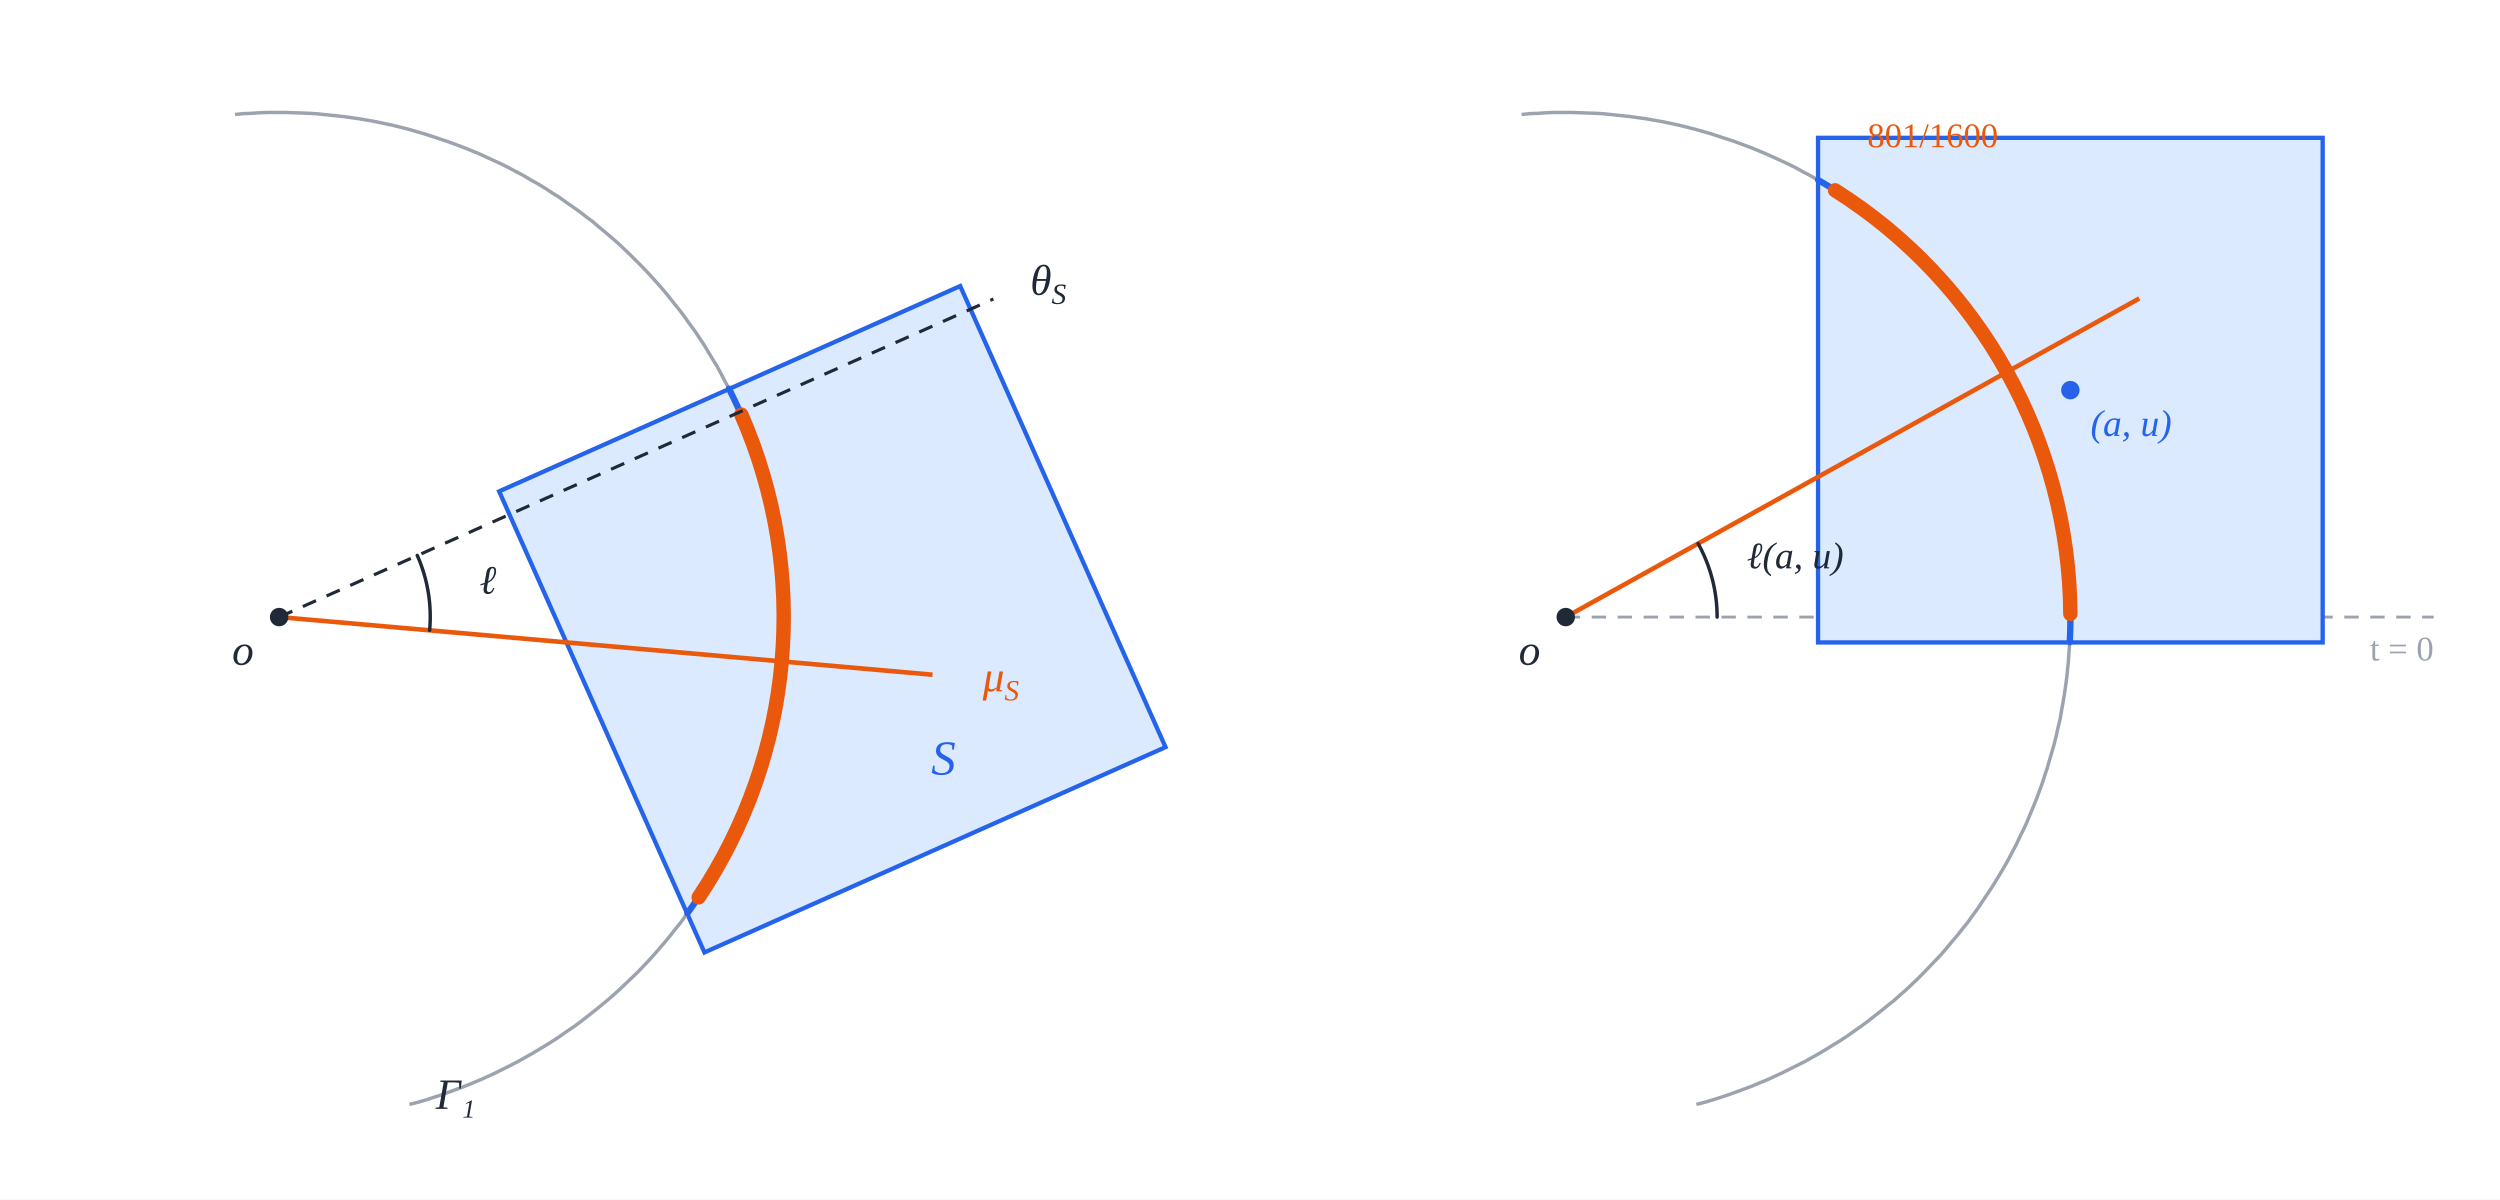
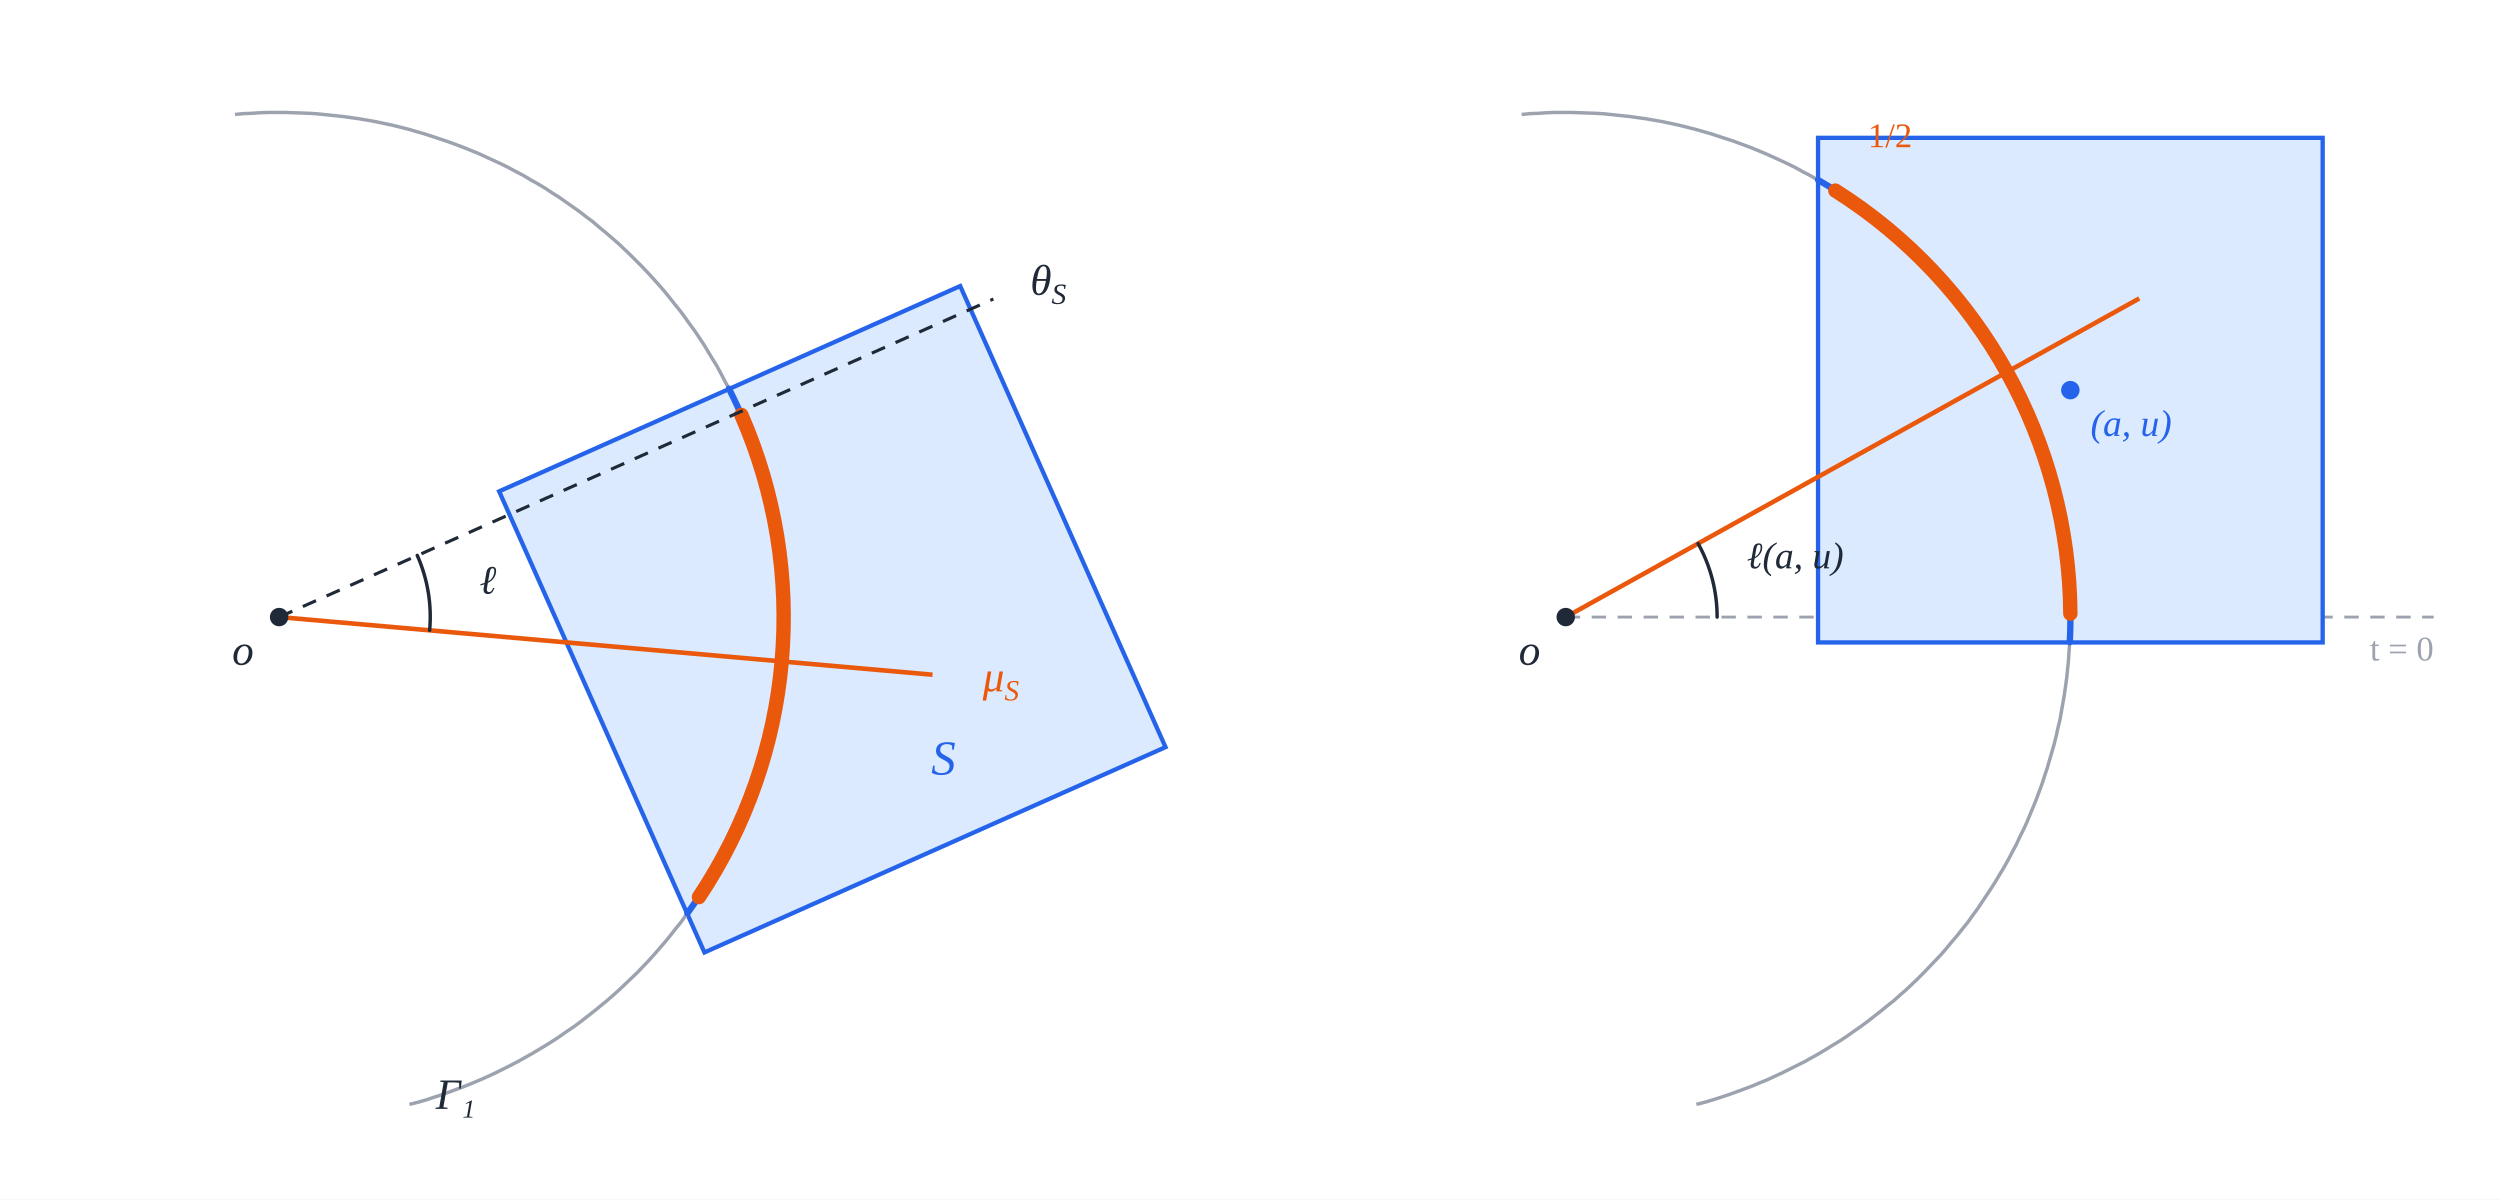
- <svg xmlns="http://www.w3.org/2000/svg" width="867" height="416" viewBox="0 0 867 416" role="img" aria-label="An exterior square seen from the disk centre with its phase and marker, and the same square in its chart; the arc of the unit circle of half-width 801/1600 about the marker lies in the closed square">
+ <svg xmlns="http://www.w3.org/2000/svg" width="867" height="416" viewBox="0 0 867 416" role="img" aria-label="An exterior square seen from the disk centre with its phase and marker, and the same square in its chart; the arc of the unit circle of half-width 1/2 about the marker lies in the closed square">
  <defs>
    <marker id="arrow" viewBox="0 0 10 10" refX="9" refY="5" markerUnits="userSpaceOnUse" markerWidth="11" markerHeight="11" orient="auto-start-reverse">
      <path d="M 0 0 L 10 5 L 0 10 z" fill="#1f2937" />
    </marker>
  </defs>
  <rect width="100%" height="100%" fill="#ffffff" />
  <polygon points="244.3,330.3 404.2,259.1 333.0,99.2 173.1,170.4" fill="#dbeafe" stroke="#2563eb" stroke-width="1.5" fill-opacity="1" />
  <polyline points="142.0,383.0 144.8,382.3 147.6,381.5 150.3,380.6 153.1,379.7 155.8,378.7 158.5,377.7 161.2,376.7 163.9,375.6 166.5,374.5 169.2,373.3 171.8,372.1 174.4,370.8 177.0,369.5 179.5,368.2 182.0,366.8 184.5,365.4 187.0,363.9 189.5,362.4 191.9,360.9 194.3,359.3 196.7,357.6 199.1,356.0 201.4,354.3 203.7,352.5 206.0,350.7 208.2,348.9 210.4,347.1 212.6,345.2 214.7,343.3 216.8,341.3 218.9,339.3 221.0,337.3 223.0,335.2 225.0,333.1 226.9,331.0 228.8,328.8 230.7,326.6 232.5,324.4 234.3,322.1 236.1,319.9 237.8,317.5 239.5,315.2 241.2,312.8 242.8,310.4 244.3,308.0 245.9,305.6 247.4,303.1 248.8,300.6 250.2,298.1 251.6,295.6 252.9,293.0 254.2,290.4 255.4,287.8 256.6,285.2 257.8,282.5 258.9,279.9 259.9,277.2 261.0,274.5 261.9,271.8 262.9,269.0 263.8,266.3 264.6,263.5 265.4,260.8 266.1,258.0 266.8,255.2 267.5,252.4 268.1,249.6 268.7,246.7 269.2,243.9 269.6,241.0 270.1,238.2 270.4,235.3 270.8,232.5 271.1,229.6 271.3,226.7 271.5,223.8 271.6,221.0 271.7,218.1 271.7,215.2 271.7,212.3 271.7,209.4 271.6,206.5 271.4,203.7 271.2,200.8 271.0,197.9 270.7,195.0 270.4,192.2 270.0,189.3 269.6,186.5 269.1,183.6 268.6,180.8 268.0,177.9 267.4,175.1 266.7,172.3 266.0,169.5 265.2,166.7 264.4,164.0 263.6,161.2 262.7,158.5 261.8,155.7 260.8,153.0 259.8,150.3 258.7,147.7 257.6,145.0 256.4,142.4 255.2,139.7 254.0,137.1 252.7,134.6 251.3,132.0 250.0,129.5 248.6,126.9 247.1,124.5 245.6,122.0 244.1,119.5 242.5,117.1 240.9,114.7 239.2,112.4 237.5,110.0 235.8,107.7 234.0,105.5 232.2,103.2 230.4,101.0 228.5,98.8 226.6,96.7 224.6,94.5 222.6,92.4 220.6,90.4 218.6,88.4 216.5,86.4 214.4,84.4 212.2,82.5 210.0,80.6 207.8,78.8 205.6,76.9 203.3,75.2 201.0,73.4 198.6,71.7 196.3,70.1 193.9,68.4 191.5,66.9 189.1,65.3 186.6,63.8 184.1,62.4 181.6,60.9 179.1,59.6 176.5,58.2 173.9,56.9 171.3,55.7 168.7,54.5 166.1,53.3 163.4,52.2 160.7,51.1 158.0,50.1 155.3,49.1 152.6,48.2 149.9,47.3 147.1,46.4 144.3,45.6 141.6,44.8 138.8,44.1 136.0,43.4 133.1,42.8 130.3,42.2 127.5,41.7 124.6,41.2 121.8,40.8 118.9,40.4 116.1,40.1 113.2,39.8 110.3,39.5 107.4,39.3 104.6,39.2 101.7,39.1 98.8,39.0 95.9,39.0 93.0,39.0 90.1,39.1 87.3,39.3 84.4,39.4 81.5,39.7" fill="none" stroke="#9ca3af" stroke-width="1.2" stroke-linejoin="round" />
  <path d="M 238.4 316.7 A 175.0 175.0 0 0 0 252.8 134.8" fill="none" stroke="#2563eb" stroke-width="2.2" stroke-linecap="round" />
-   <path d="M 242.3 311.2 A 175.0 175.0 0 0 0 257.1 143.8" fill="none" stroke="#ea580c" stroke-width="5" stroke-linecap="round" />
+   <path d="M 242.4 311.1 A 175.0 175.0 0 0 0 257.1 143.9" fill="none" stroke="#ea580c" stroke-width="5" stroke-linecap="round" />
  <line x1="96.8" y1="214.0" x2="344.5" y2="103.7" stroke="#1f2937" stroke-width="1.1" stroke-dasharray="5 4" />
  <line x1="96.8" y1="214.0" x2="323.4" y2="234.0" stroke="#ea580c" stroke-width="1.6" />
  <text x="357.3" y="98.0" font-size="15" font-family="Georgia, 'Times New Roman', serif" fill="#1f2937" text-anchor="start" dominant-baseline="middle" font-style="italic">θ<tspan dy="4.5" font-size="10.2">S</tspan>
  </text>
  <text x="340.8" y="235.5" font-size="15" font-family="Georgia, 'Times New Roman', serif" fill="#ea580c" text-anchor="start" dominant-baseline="middle" font-style="italic">μ<tspan dy="4.5" font-size="10.2">S</tspan>
  </text>
  <path d="M 149.0 218.6 A 52.5 52.5 0 0 0 144.7 192.6" fill="none" stroke="#1f2937" stroke-width="1.2" stroke-linecap="round" />
  <text x="169.2" y="201.9" font-size="14" font-family="Georgia, 'Times New Roman', serif" fill="#1f2937" text-anchor="middle" dominant-baseline="middle" font-style="italic">ℓ</text>
  <circle cx="96.8" cy="214.0" r="3.2" fill="#1f2937" />
  <text x="88.0" y="226.3" font-size="15" font-family="Georgia, 'Times New Roman', serif" fill="#1f2937" text-anchor="end" dominant-baseline="middle" font-style="italic">o</text>
  <text x="327.2" y="263.8" font-size="17" font-family="Georgia, 'Times New Roman', serif" fill="#2563eb" text-anchor="middle" dominant-baseline="middle" font-style="italic">S</text>
  <text x="158.0" y="380.3" font-size="15" font-family="Georgia, 'Times New Roman', serif" fill="#1f2937" text-anchor="middle" dominant-baseline="middle" font-style="italic">Γ₁</text>
  <line x1="543.0" y1="214.0" x2="844.0" y2="214.0" stroke="#9ca3af" stroke-width="1" stroke-dasharray="5 4" />
  <text x="844.0" y="226.3" font-size="12" font-family="Georgia, 'Times New Roman', serif" fill="#9ca3af" text-anchor="end" dominant-baseline="middle">t = 0</text>
  <polygon points="630.5,222.8 805.5,222.8 805.5,47.8 630.5,47.8" fill="#dbeafe" stroke="#2563eb" stroke-width="1.5" fill-opacity="1" />
  <polyline points="588.3,383.0 591.1,382.3 593.8,381.5 596.6,380.6 599.3,379.7 602.1,378.7 604.8,377.7 607.5,376.7 610.1,375.6 612.8,374.5 615.4,373.3 618.0,372.1 620.6,370.8 623.2,369.5 625.8,368.2 628.3,366.8 630.8,365.4 633.3,363.9 635.7,362.4 638.2,360.9 640.6,359.3 643.0,357.6 645.3,356.0 647.6,354.3 649.9,352.5 652.2,350.7 654.4,348.9 656.7,347.1 658.8,345.2 661.0,343.3 663.1,341.3 665.2,339.3 667.2,337.3 669.2,335.2 671.2,333.1 673.2,331.0 675.1,328.8 676.9,326.6 678.8,324.4 680.6,322.1 682.4,319.9 684.1,317.5 685.8,315.2 687.4,312.8 689.0,310.4 690.6,308.0 692.1,305.6 693.6,303.1 695.1,300.6 696.5,298.1 697.8,295.6 699.2,293.0 700.4,290.4 701.7,287.8 702.9,285.2 704.0,282.5 705.1,279.9 706.2,277.2 707.2,274.5 708.2,271.8 709.1,269.0 710.0,266.3 710.8,263.5 711.6,260.8 712.4,258.0 713.1,255.2 713.7,252.4 714.4,249.6 714.9,246.7 715.4,243.9 715.9,241.0 716.3,238.2 716.7,235.3 717.0,232.5 717.3,229.6 717.5,226.7 717.7,223.8 717.9,221.0 718.0,218.1 718.0,215.2 718.0,212.3 717.9,209.4 717.8,206.5 717.7,203.7 717.5,200.8 717.3,197.9 717.0,195.0 716.6,192.2 716.2,189.3 715.8,186.5 715.3,183.6 714.8,180.8 714.2,177.9 713.6,175.1 713.0,172.3 712.3,169.5 711.5,166.7 710.7,164.0 709.8,161.2 709.0,158.5 708.0,155.7 707.0,153.0 706.0,150.3 704.9,147.7 703.8,145.0 702.7,142.4 701.5,139.7 700.2,137.1 698.9,134.6 697.6,132.0 696.2,129.5 694.8,126.9 693.4,124.5 691.9,122.0 690.3,119.5 688.7,117.1 687.1,114.7 685.5,112.4 683.8,110.0 682.0,107.7 680.3,105.5 678.5,103.2 676.6,101.0 674.7,98.8 672.8,96.7 670.9,94.5 668.9,92.4 666.9,90.4 664.8,88.4 662.7,86.4 660.6,84.4 658.4,82.5 656.3,80.6 654.1,78.8 651.8,76.9 649.5,75.2 647.2,73.4 644.9,71.7 642.5,70.1 640.2,68.4 637.7,66.9 635.3,65.3 632.8,63.8 630.4,62.4 627.8,60.9 625.3,59.6 622.8,58.2 620.2,56.9 617.6,55.7 615.0,54.5 612.3,53.3 609.7,52.2 607.0,51.1 604.3,50.1 601.6,49.1 598.9,48.2 596.1,47.3 593.4,46.4 590.6,45.6 587.8,44.8 585.0,44.1 582.2,43.4 579.4,42.8 576.6,42.2 573.7,41.7 570.9,41.2 568.0,40.8 565.2,40.4 562.3,40.1 559.4,39.8 556.6,39.5 553.7,39.3 550.8,39.2 547.9,39.1 545.0,39.0 542.2,39.0 539.3,39.0 536.4,39.1 533.5,39.3 530.6,39.4 527.7,39.7" fill="none" stroke="#9ca3af" stroke-width="1.2" stroke-linejoin="round" />
  <path d="M 717.8 222.7 A 175.0 175.0 0 0 0 630.5 62.4" fill="none" stroke="#2563eb" stroke-width="2.2" stroke-linecap="round" />
-   <path d="M 718.0 212.9 A 175.0 175.0 0 0 0 636.4 66.0" fill="none" stroke="#ea580c" stroke-width="5" stroke-linecap="round" />
+   <path d="M 718.0 212.8 A 175.0 175.0 0 0 0 636.5 66.1" fill="none" stroke="#ea580c" stroke-width="5" stroke-linecap="round" />
  <line x1="543.0" y1="214.0" x2="741.9" y2="103.5" stroke="#ea580c" stroke-width="1.6" />
  <path d="M 595.5 214.0 A 52.5 52.5 0 0 0 588.9 188.5" fill="none" stroke="#1f2937" stroke-width="1.2" stroke-linecap="round" />
  <text x="622.6" y="193.4" font-size="13" font-family="Georgia, 'Times New Roman', serif" fill="#1f2937" text-anchor="middle" dominant-baseline="middle" font-style="italic">ℓ(a, u)</text>
  <circle cx="718.0" cy="135.3" r="3.2" fill="#2563eb" />
  <text x="725.0" y="147.5" font-size="13" font-family="Georgia, 'Times New Roman', serif" fill="#2563eb" text-anchor="start" dominant-baseline="middle" font-style="italic">(a, u)</text>
  <circle cx="543.0" cy="214.0" r="3.2" fill="#1f2937" />
  <text x="534.2" y="226.3" font-size="15" font-family="Georgia, 'Times New Roman', serif" fill="#1f2937" text-anchor="end" dominant-baseline="middle" font-style="italic">o</text>
-   <text x="647.6" y="48.3" font-size="12" font-family="Georgia, 'Times New Roman', serif" fill="#ea580c" text-anchor="start" dominant-baseline="middle">801/1600</text>
+   <text x="647.8" y="48.3" font-size="12" font-family="Georgia, 'Times New Roman', serif" fill="#ea580c" text-anchor="start" dominant-baseline="middle">1/2</text>
</svg>
